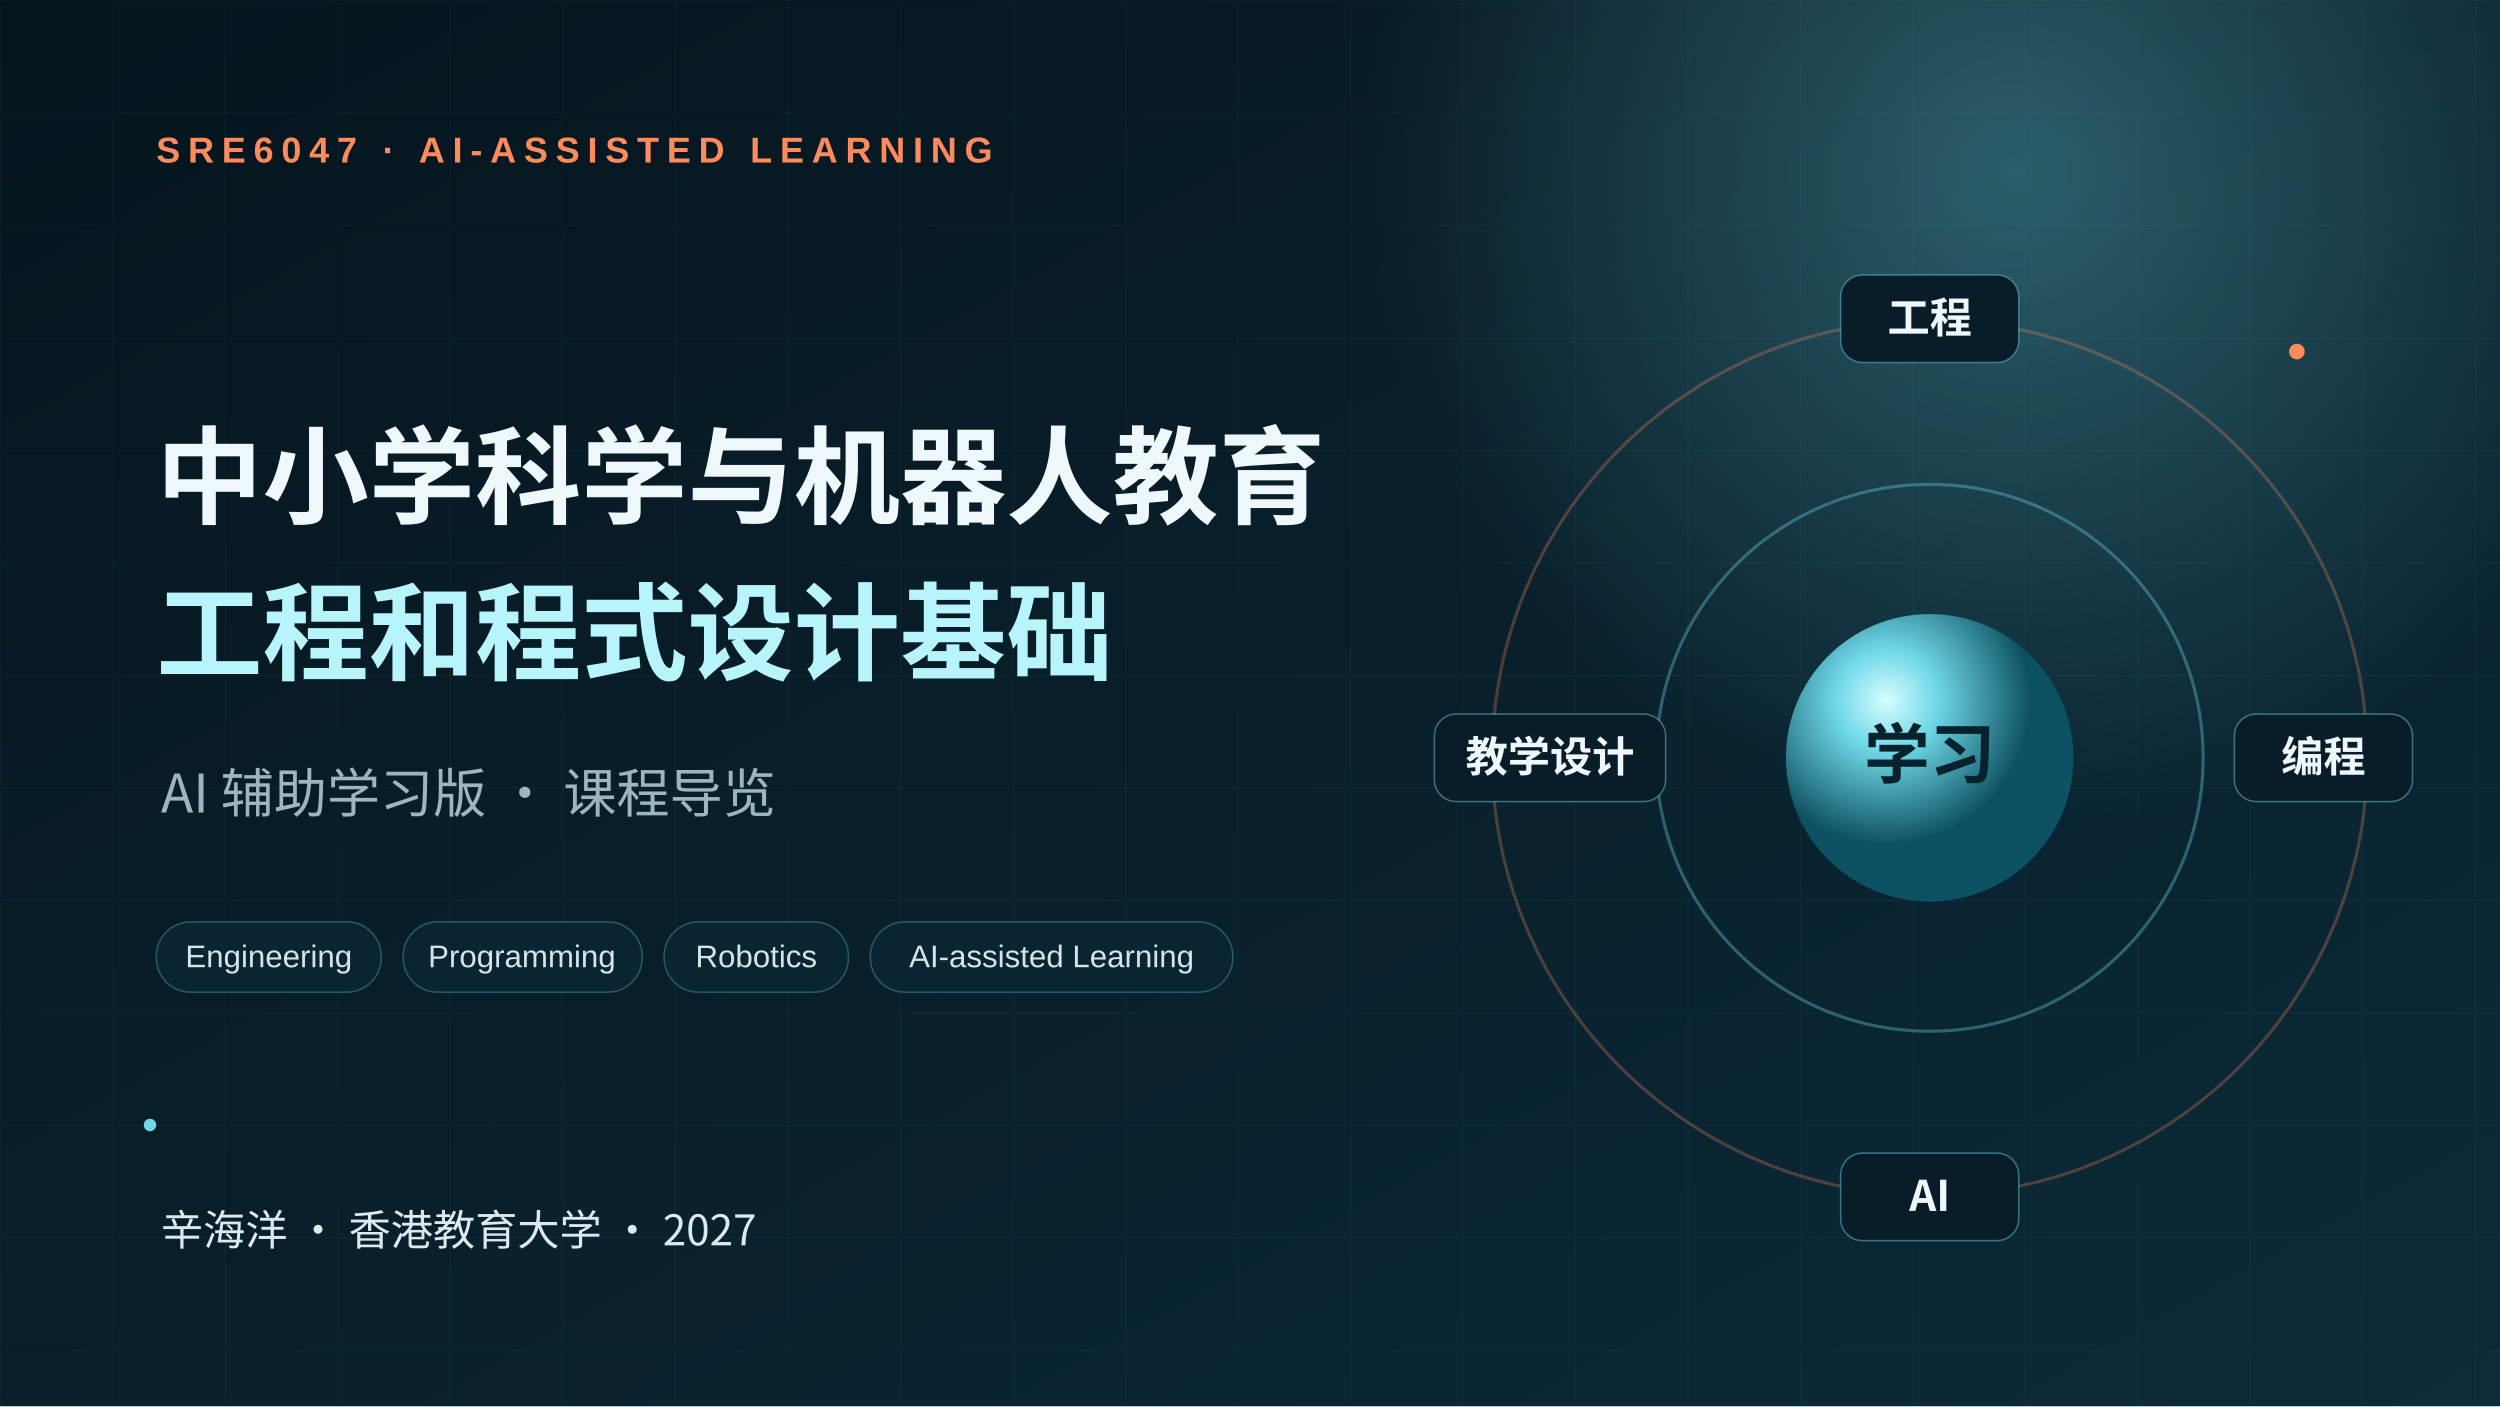
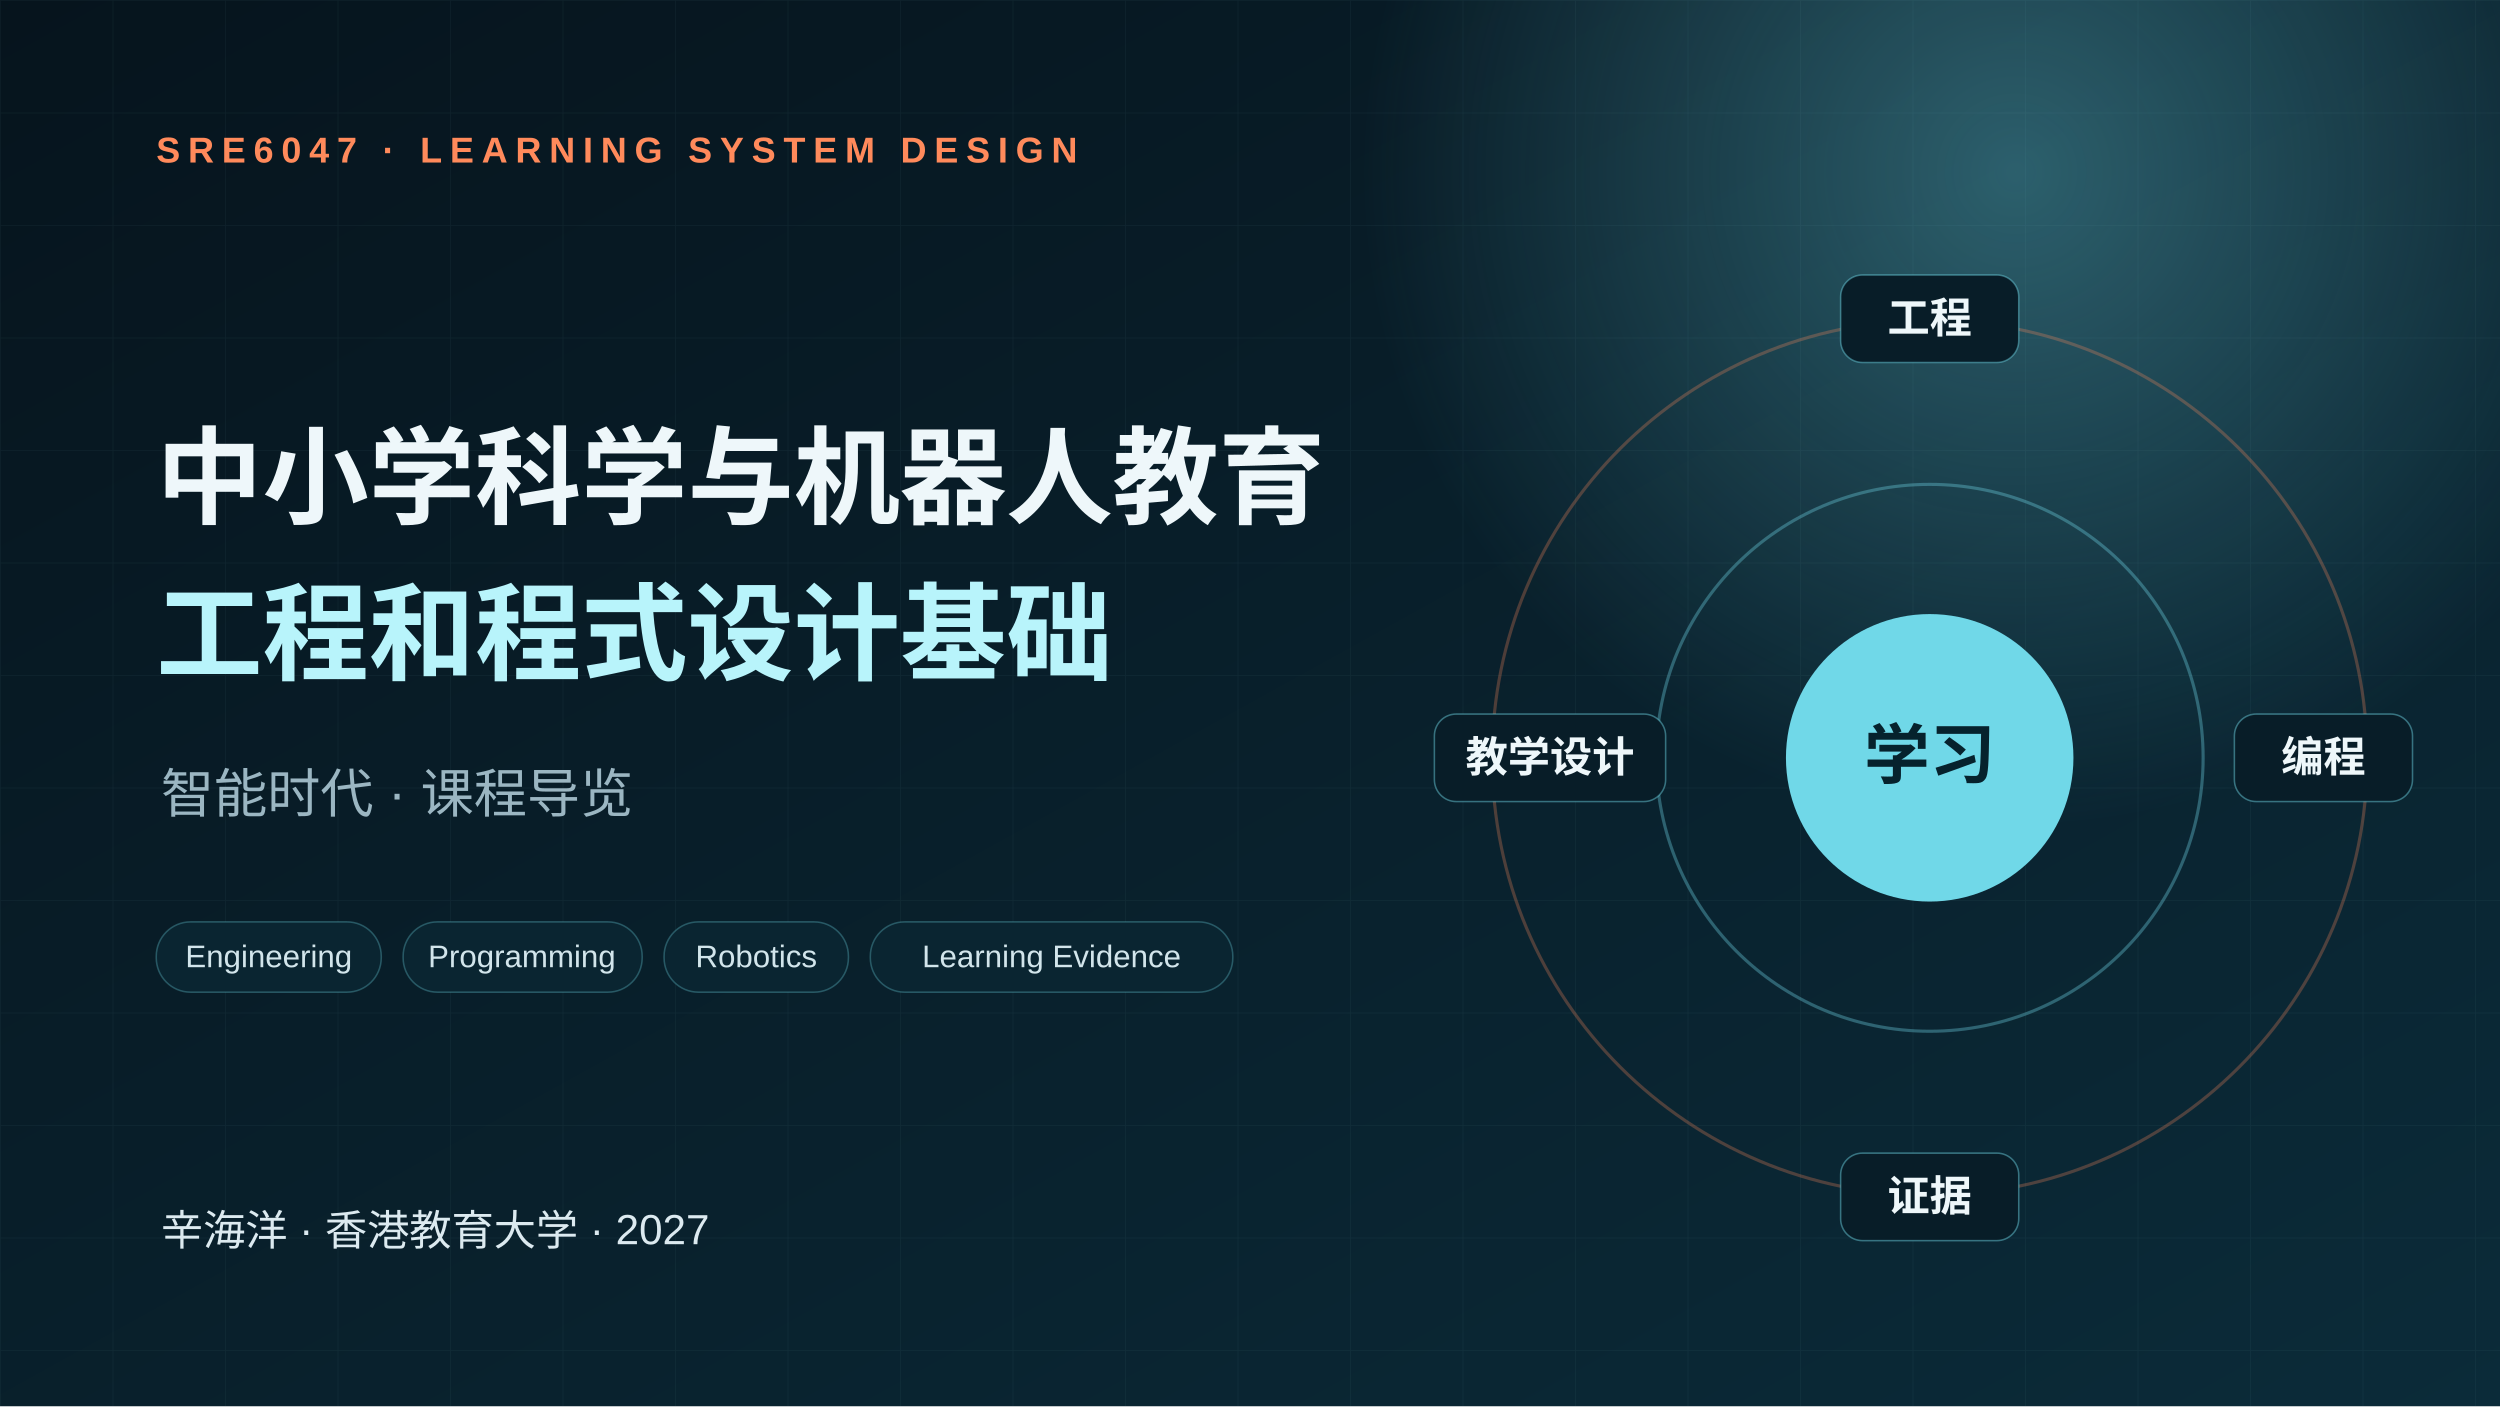
<svg xmlns="http://www.w3.org/2000/svg" viewBox="0 0 1600 900" role="img" aria-labelledby="title desc">
  <defs>
    <linearGradient id="bg" x2="1" y2="1">
      <stop stop-color="#06141d" />
      <stop offset="1" stop-color="#0b2b39" />
    </linearGradient>
-     <radialGradient id="core" cx="35%" cy="30%">
-       <stop stop-color="#d7fdff" />
-       <stop offset=".35" stop-color="#70d8e8" />
-       <stop offset="1" stop-color="#0d5262" />
-     </radialGradient>
    <radialGradient id="glow">
-       <stop stop-color="#70d8e8" stop-opacity=".34" />
+       <stop stop-color="#70d8e8" stop-opacity=".35" />
      <stop offset="1" stop-color="#70d8e8" stop-opacity="0" />
    </radialGradient>
    <pattern id="grid" width="72" height="72" patternUnits="userSpaceOnUse">
      <path d="M72 0H0V72" fill="none" stroke="#b8f4fb" stroke-opacity=".045" />
    </pattern>
  </defs>
  <rect width="1600" height="900" fill="url(#bg)" />
  <rect width="1600" height="900" fill="url(#grid)" />
  <circle cx="1290" cy="110" r="420" fill="url(#glow)" />
  <g fill="none" stroke-width="2">
    <circle cx="1235" cy="485" r="175" stroke="#70d8e8" stroke-opacity=".35" />
    <circle cx="1235" cy="485" r="280" stroke="#ff8a5b" stroke-opacity=".28" />
  </g>
-   <circle cx="1235" cy="485" r="92" fill="url(#core)" />
-   <text x="1235" y="498" text-anchor="middle" fill="#06222d" font-family="'Noto Sans CJK SC','PingFang SC','Microsoft YaHei',Arial,sans-serif" font-size="42" font-weight="800">学习</text>
-   <g font-family="'Noto Sans CJK SC','PingFang SC','Microsoft YaHei',Arial,sans-serif" font-size="27" font-weight="700" text-anchor="middle">
+   <circle cx="1235" cy="485" r="92" fill="#70d8e8" />
+   <text x="1235" y="498" text-anchor="middle" fill="#06222d" font-family="Arial,sans-serif" font-size="42" font-weight="800">学习</text>
+   <g font-family="Arial,sans-serif" font-size="27" font-weight="700" text-anchor="middle">
    <g>
      <rect x="1178" y="176" width="114" height="56" rx="14" fill="#081d28" stroke="#70d8e8" stroke-opacity=".45" />
      <text x="1235" y="213" fill="#eef7fa">工程</text>
    </g>
    <g>
      <rect x="1430" y="457" width="114" height="56" rx="14" fill="#081d28" stroke="#70d8e8" stroke-opacity=".45" />
      <text x="1487" y="494" fill="#eef7fa">编程</text>
    </g>
    <g>
      <rect x="1178" y="738" width="114" height="56" rx="14" fill="#081d28" stroke="#70d8e8" stroke-opacity=".45" />
-       <text x="1235" y="775" fill="#eef7fa">AI</text>
+       <text x="1235" y="775" fill="#eef7fa">证据</text>
    </g>
    <g>
      <rect x="918" y="457" width="148" height="56" rx="14" fill="#081d28" stroke="#70d8e8" stroke-opacity=".45" />
      <text x="992" y="494" fill="#eef7fa">教学设计</text>
    </g>
  </g>
-   <text x="100" y="104" fill="#ff8a5b" font-family="Arial,sans-serif" font-size="23" font-weight="800" letter-spacing="5">SRE6047 · AI-ASSISTED LEARNING</text>
-   <text x="100" y="330" fill="#eef7fa" font-family="'Noto Sans CJK SC','PingFang SC','Microsoft YaHei',Arial,sans-serif" font-size="68" font-weight="800">中小学科学与机器人教育</text>
-   <text x="100" y="430" fill="#b8f4fb" font-family="'Noto Sans CJK SC','PingFang SC','Microsoft YaHei',Arial,sans-serif" font-size="68" font-weight="800">工程和程式设计基础</text>
-   <text x="103" y="520" fill="#9bb6c2" font-family="'Noto Sans CJK SC','PingFang SC','Microsoft YaHei',Arial,sans-serif" font-size="34">AI 辅助学习版 · 课程导览</text>
+   <text x="100" y="104" fill="#ff8a5b" font-family="Arial,sans-serif" font-size="23" font-weight="800" letter-spacing="5">SRE6047 · LEARNING SYSTEM DESIGN</text>
+   <text x="100" y="330" fill="#eef7fa" font-family="Arial,sans-serif" font-size="68" font-weight="800">中小学科学与机器人教育</text>
+   <text x="100" y="430" fill="#b8f4fb" font-family="Arial,sans-serif" font-size="68" font-weight="800">工程和程式设计基础</text>
+   <text x="103" y="520" fill="#9bb6c2" font-family="Arial,sans-serif" font-size="34">智能时代 · 课程导览</text>
  <g font-family="Arial,sans-serif" font-size="20" fill="#d2e5eb">
    <rect x="100" y="590" width="144" height="45" rx="22" fill="#0a2531" stroke="#70d8e8" stroke-opacity=".3" />
    <text x="172" y="619" text-anchor="middle">Engineering</text>
    <rect x="258" y="590" width="153" height="45" rx="22" fill="#0a2531" stroke="#70d8e8" stroke-opacity=".3" />
    <text x="334" y="619" text-anchor="middle">Programming</text>
    <rect x="425" y="590" width="118" height="45" rx="22" fill="#0a2531" stroke="#70d8e8" stroke-opacity=".3" />
    <text x="484" y="619" text-anchor="middle">Robotics</text>
    <rect x="557" y="590" width="232" height="45" rx="22" fill="#0a2531" stroke="#70d8e8" stroke-opacity=".3" />
-     <text x="673" y="619" text-anchor="middle">AI-assisted Learning</text>
+     <text x="673" y="619" text-anchor="middle">Learning Evidence</text>
  </g>
-   <text x="103" y="797" fill="#dceaf0" font-family="'Noto Sans CJK SC','PingFang SC','Microsoft YaHei',Arial,sans-serif" font-size="27">辛海洋 · 香港教育大学 · 2027</text>
-   <circle cx="96" cy="720" r="4" fill="#70d8e8" />
-   <circle cx="1470" cy="225" r="5" fill="#ff8a5b" />
+   <text x="103" y="797" fill="#dceaf0" font-family="Arial,sans-serif" font-size="27">辛海洋 · 香港教育大学 · 2027</text>
</svg>
